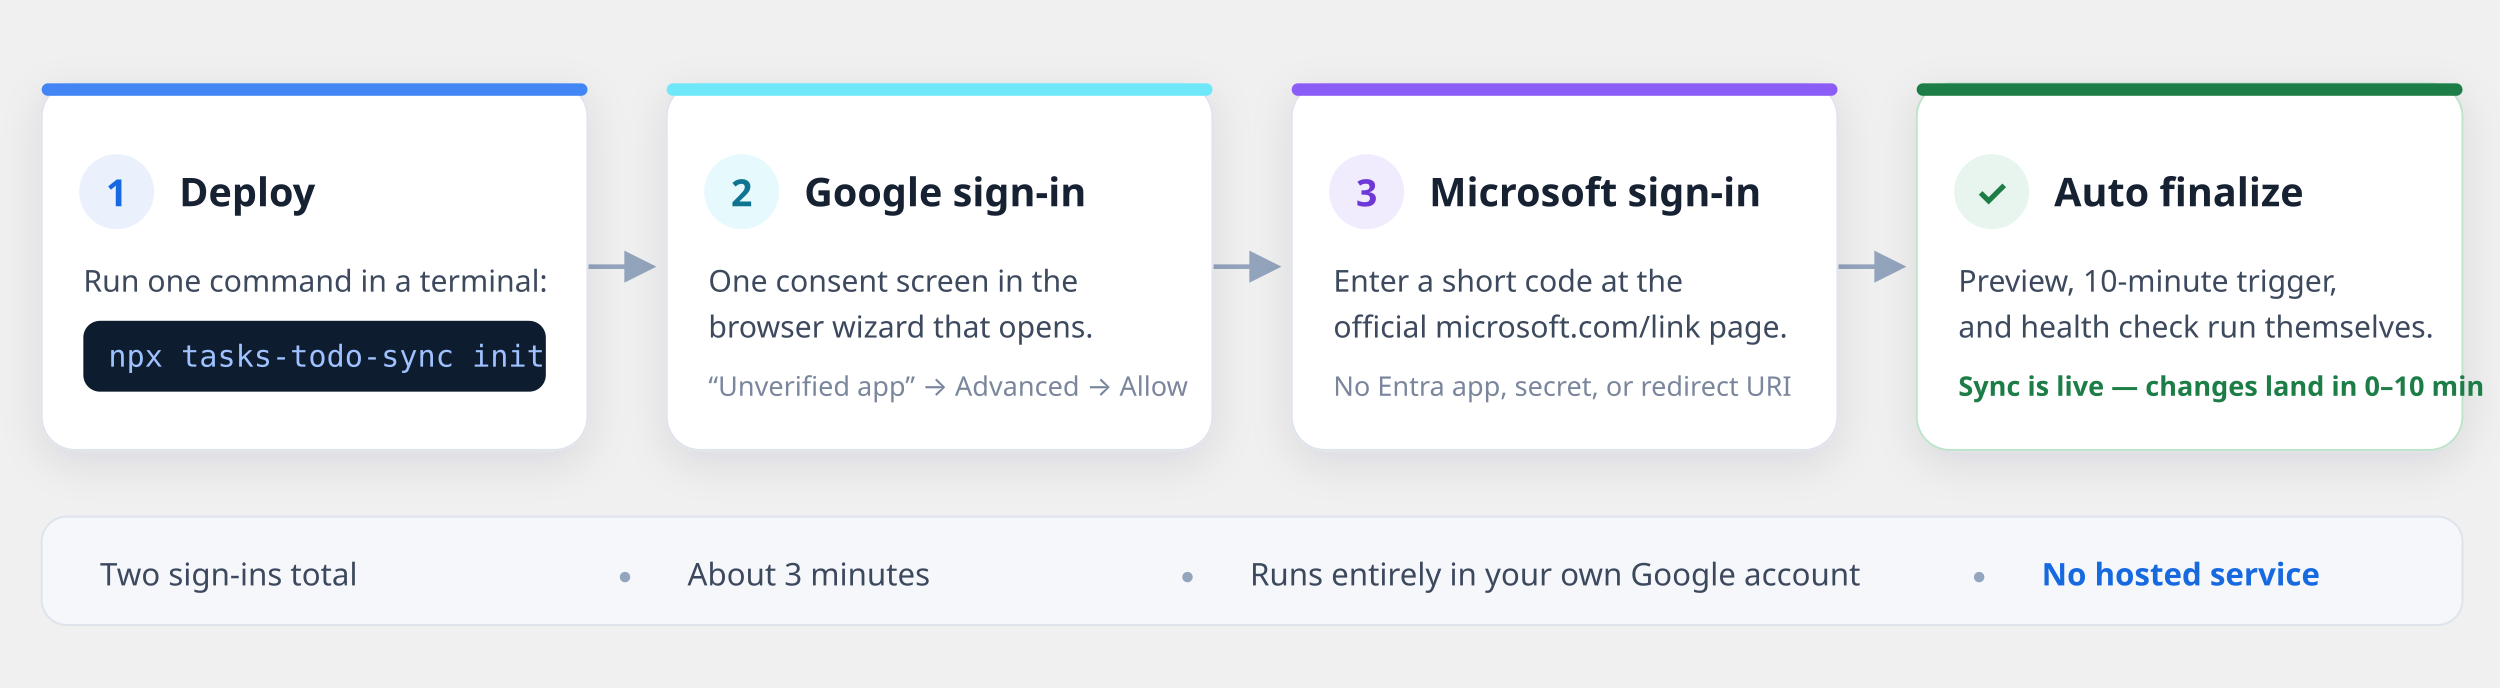
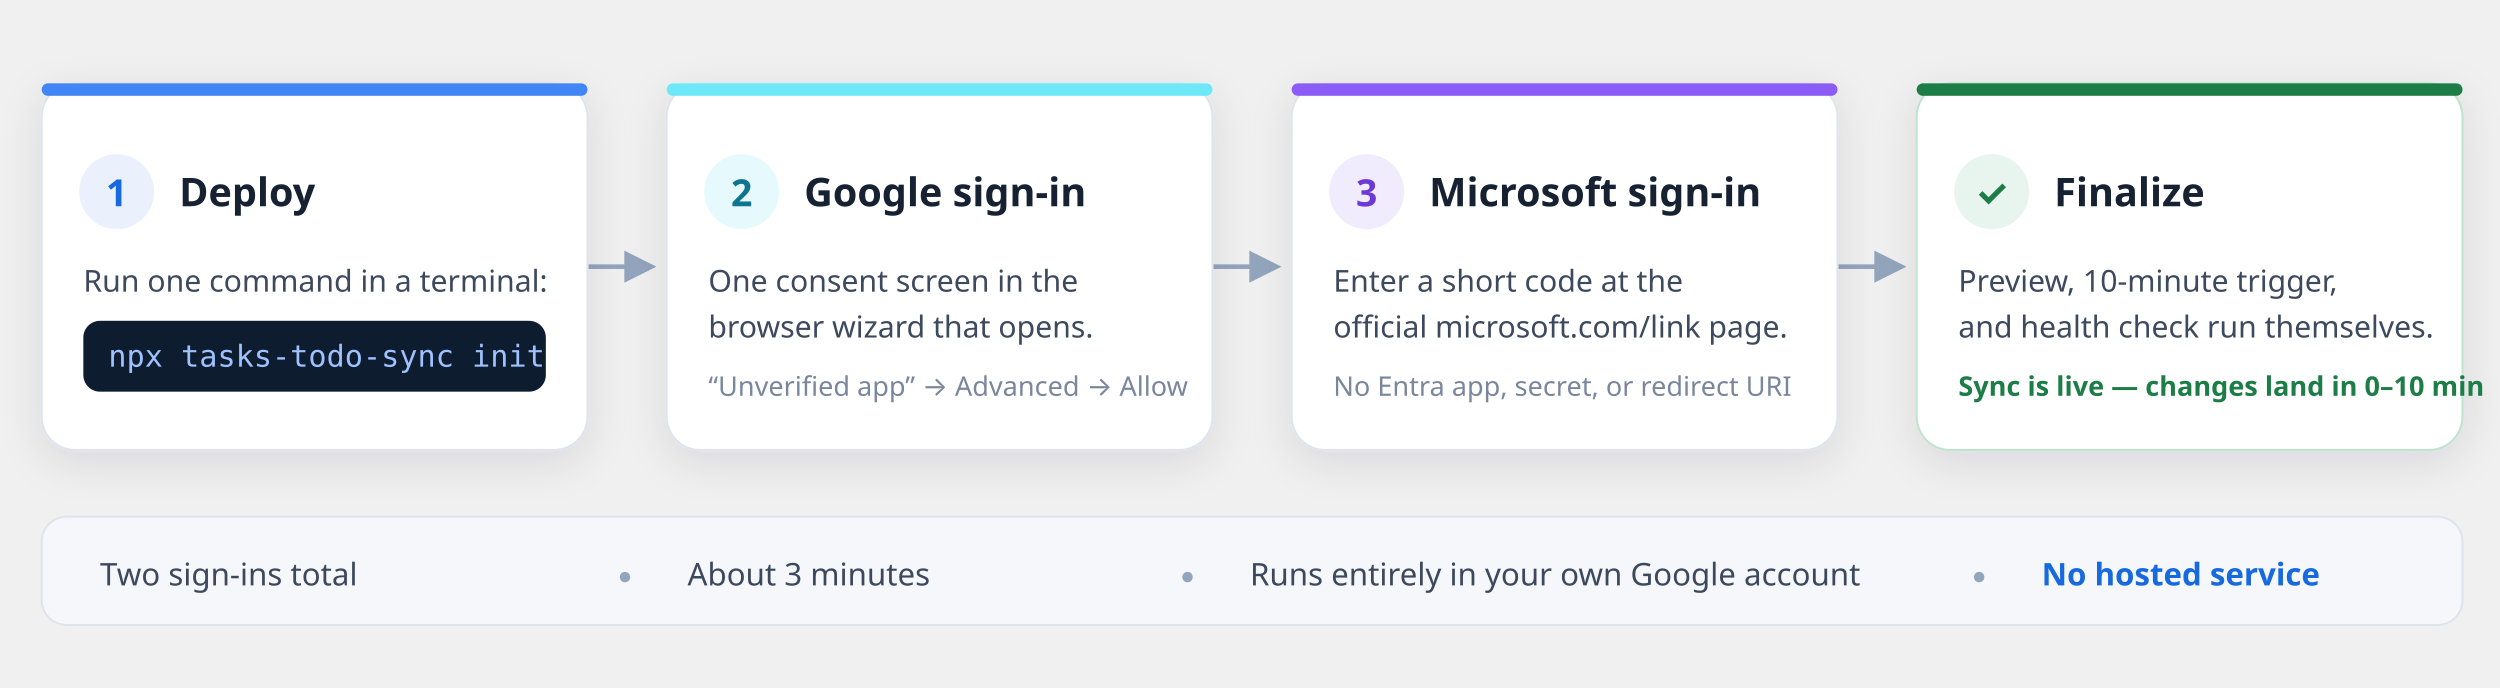
<svg xmlns="http://www.w3.org/2000/svg" width="1200" height="330" viewBox="0 0 1200 330" role="img" aria-labelledby="t d" font-family="Segoe UI, system-ui, -apple-system, sans-serif">
  <defs>
    <marker id="arrow" viewBox="0 0 10 10" refX="8" refY="5" markerWidth="7" markerHeight="7" orient="auto-start-reverse">
      <path d="M0,0 L10,5 L0,10 z" fill="#93a4bd" />
    </marker>
    <filter id="soft" x="-20%" y="-20%" width="140%" height="140%">
      <feDropShadow dx="0" dy="6" stdDeviation="10" flood-color="#0a1c31" flood-opacity="0.10" />
    </filter>
  </defs>
  <g stroke="#93a4bd" stroke-width="2.2" fill="none" marker-end="url(#arrow)">
    <line x1="282" y1="128" x2="312" y2="128" />
    <line x1="582" y1="128" x2="612" y2="128" />
    <line x1="882" y1="128" x2="912" y2="128" />
  </g>
  <g filter="url(#soft)">
    <rect x="20" y="40" width="262" height="176" rx="16" fill="#ffffff" stroke="#dfe4ec" />
    <rect x="20" y="40" width="262" height="6" rx="3" fill="#4285f4" />
    <circle cx="56" cy="92" r="18" fill="#eaf1fd" />
    <text x="56" y="99" text-anchor="middle" font-size="18" font-weight="700" fill="#1769e0">1</text>
    <text x="86" y="99" font-size="19" font-weight="700" fill="#172033">Deploy</text>
    <text x="40" y="140" font-size="14.5" fill="#3c485d">Run one command in a terminal:</text>
    <rect x="40" y="154" width="222" height="34" rx="8" fill="#0f1b2d" />
    <text x="52" y="176" font-size="14.5" font-family="Consolas, ui-monospace, monospace" fill="#9ec1ff">npx tasks-todo-sync init</text>
  </g>
  <g filter="url(#soft)">
    <rect x="320" y="40" width="262" height="176" rx="16" fill="#ffffff" stroke="#dfe4ec" />
    <rect x="320" y="40" width="262" height="6" rx="3" fill="#6ee7f9" />
    <circle cx="356" cy="92" r="18" fill="#e6fafd" />
    <text x="356" y="99" text-anchor="middle" font-size="18" font-weight="700" fill="#0e7490">2</text>
    <text x="386" y="99" font-size="19" font-weight="700" fill="#172033">Google sign-in</text>
    <text x="340" y="140" font-size="14.5" fill="#3c485d">One consent screen in the</text>
    <text x="340" y="162" font-size="14.5" fill="#3c485d">browser wizard that opens.</text>
    <text x="340" y="190" font-size="13" fill="#7a869c">“Unverified app” → Advanced → Allow</text>
  </g>
  <g filter="url(#soft)">
    <rect x="620" y="40" width="262" height="176" rx="16" fill="#ffffff" stroke="#dfe4ec" />
    <rect x="620" y="40" width="262" height="6" rx="3" fill="#8b5cf6" />
    <circle cx="656" cy="92" r="18" fill="#f1ecfd" />
    <text x="656" y="99" text-anchor="middle" font-size="18" font-weight="700" fill="#6d39d6">3</text>
    <text x="686" y="99" font-size="19" font-weight="700" fill="#172033">Microsoft sign-in</text>
    <text x="640" y="140" font-size="14.5" fill="#3c485d">Enter a short code at the</text>
    <text x="640" y="162" font-size="14.5" fill="#3c485d">official microsoft.com/link page.</text>
    <text x="640" y="190" font-size="13" fill="#7a869c">No Entra app, secret, or redirect URI</text>
  </g>
  <g filter="url(#soft)">
    <rect x="920" y="40" width="262" height="176" rx="16" fill="#ffffff" stroke="#bfe3cd" />
    <rect x="920" y="40" width="262" height="6" rx="3" fill="#1e7d46" />
    <circle cx="956" cy="92" r="18" fill="#e8f5ee" />
    <text x="956" y="99" text-anchor="middle" font-size="18" font-weight="700" fill="#1e7d46">✓</text>
-     <text x="986" y="99" font-size="19" font-weight="700" fill="#172033">Auto finalize</text>
+     <text x="986" y="99" font-size="19" font-weight="700" fill="#172033">Finalize</text>
    <text x="940" y="140" font-size="14.5" fill="#3c485d">Preview, 10-minute trigger,</text>
    <text x="940" y="162" font-size="14.5" fill="#3c485d">and health check run themselves.</text>
    <text x="940" y="190" font-size="13" fill="#1e7d46" font-weight="600">Sync is live — changes land in 0–10 min</text>
  </g>
  <rect x="20" y="248" width="1162" height="52" rx="12" fill="#f5f7fa" stroke="#dfe4ec" />
  <g font-size="15" fill="#3c485d">
    <text x="48" y="281">Two sign-ins total</text>
    <text x="330" y="281">About 3 minutes</text>
    <text x="600" y="281">Runs entirely in your own Google account</text>
    <text x="980" y="281" fill="#1769e0" font-weight="700">No hosted service</text>
  </g>
  <g fill="#93a4bd">
    <circle cx="300" cy="277" r="2.5" />
    <circle cx="570" cy="277" r="2.5" />
    <circle cx="950" cy="277" r="2.5" />
  </g>
</svg>
